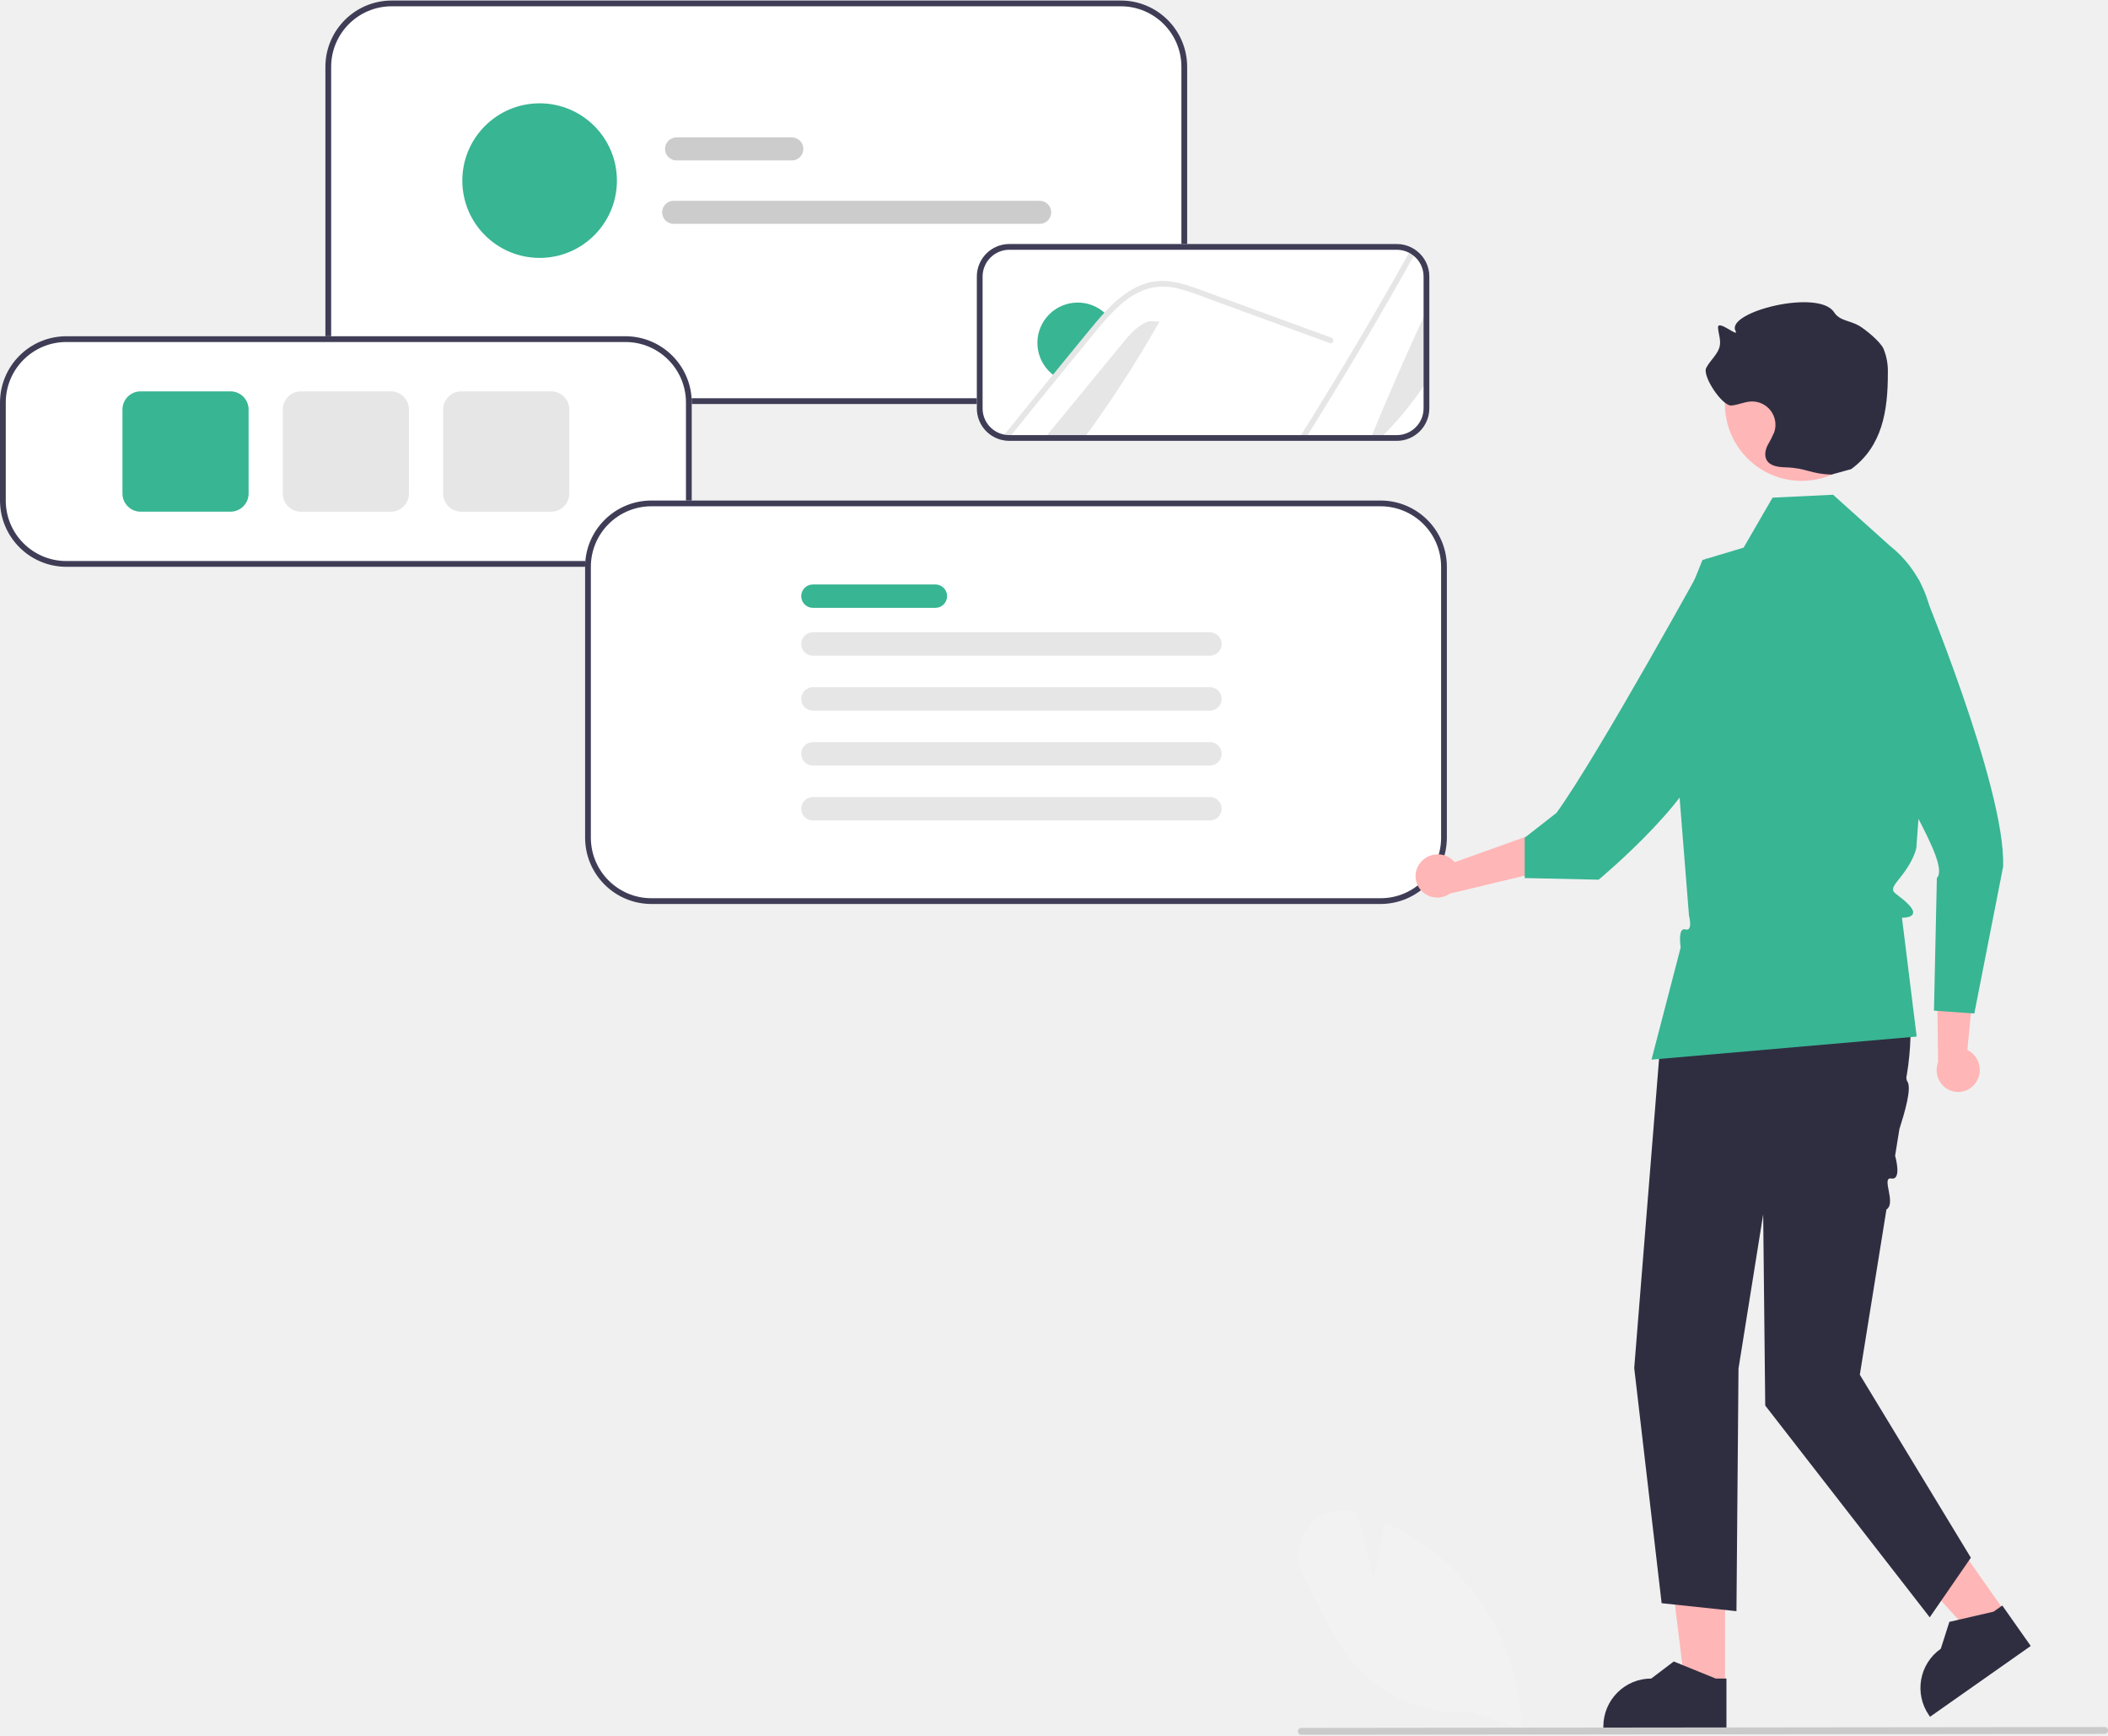
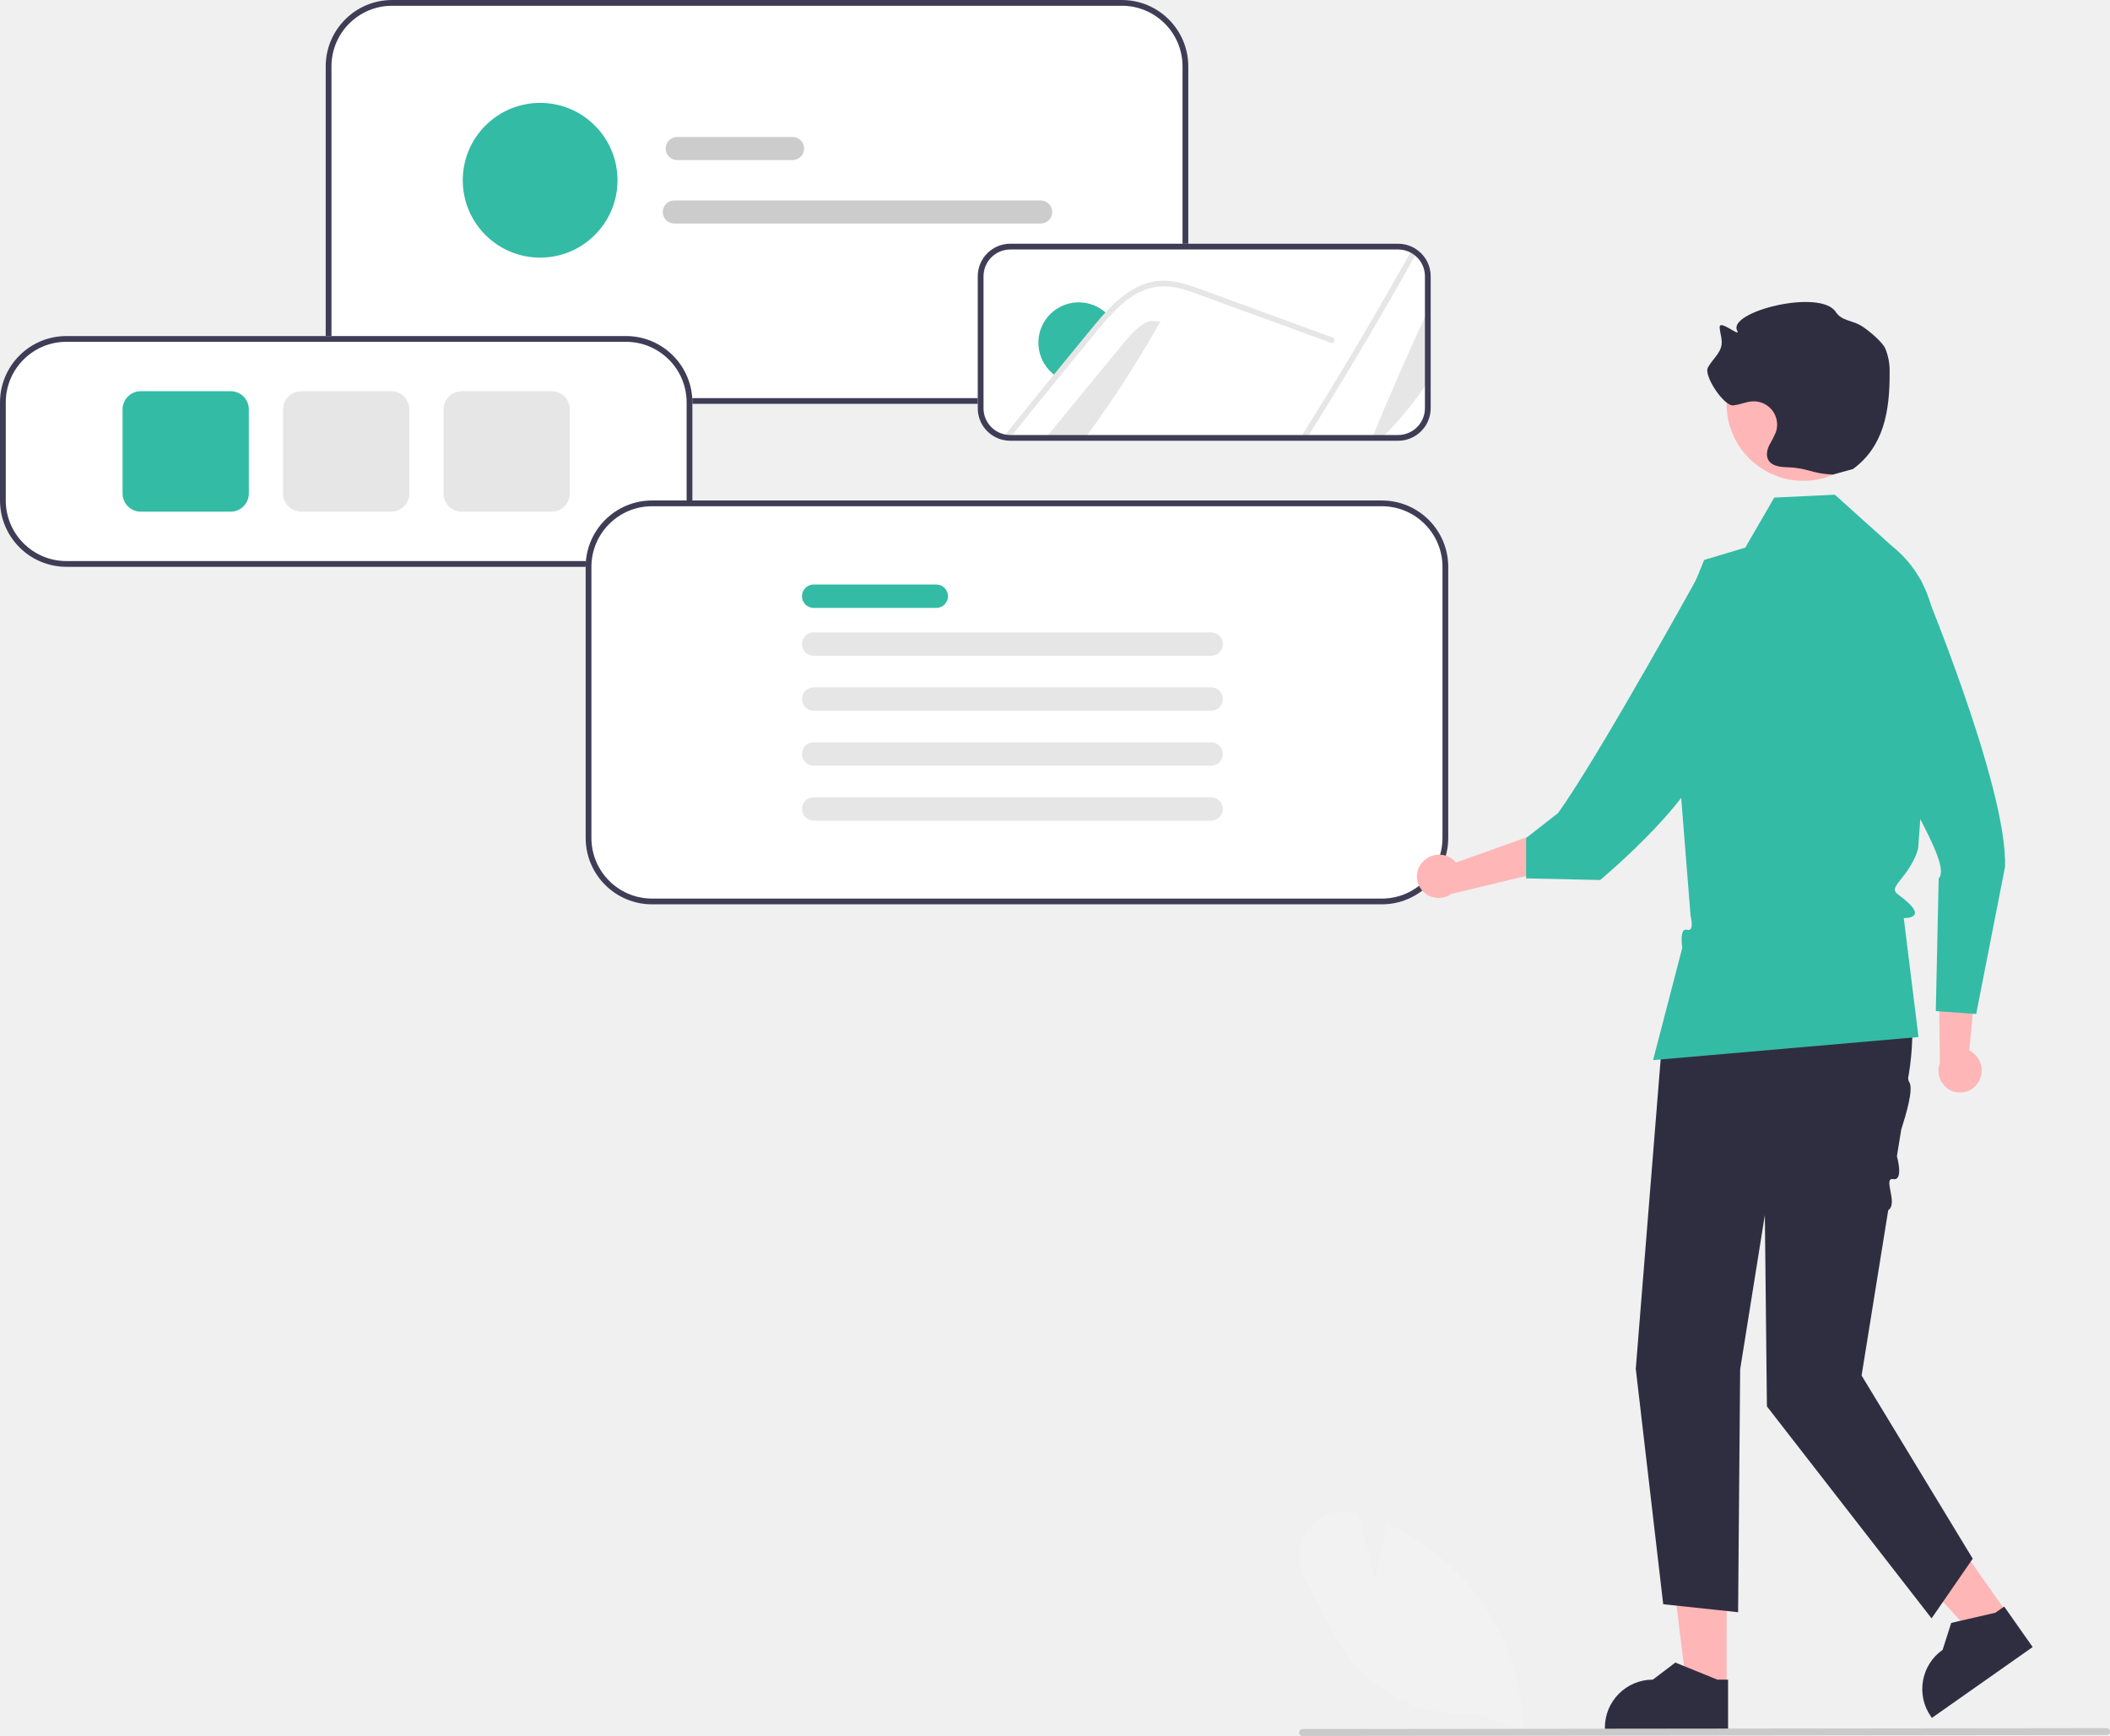
- <svg xmlns="http://www.w3.org/2000/svg" data-name="Layer 1" width="447" height="368" viewBox="0 0 731.38 601.755">
+ <svg xmlns="http://www.w3.org/2000/svg" data-name="Layer 1" width="731.38" height="601.755" viewBox="0 0 731.38 601.755">
  <path d="M623.204,289.123h-253a23.026,23.026,0,0,1-23-23v-94a23.026,23.026,0,0,1,23-23h253a23.026,23.026,0,0,1,23,23v94A23.026,23.026,0,0,1,623.204,289.123Z" transform="translate(-234.3098 -149.1227)" fill="#fff" />
  <path d="M623.204,289.123h-253a23.026,23.026,0,0,1-23-23v-94a23.026,23.026,0,0,1,23-23h253a23.026,23.026,0,0,1,23,23v94A23.026,23.026,0,0,1,623.204,289.123Zm-253-138a21.024,21.024,0,0,0-21,21v94a21.024,21.024,0,0,0,21,21h253a21.024,21.024,0,0,0,21-21v-94a21.024,21.024,0,0,0-21-21Z" transform="translate(-234.3098 -149.1227)" fill="#3f3d56" />
  <path d="M718.937,301.915H584.367a11.115,11.115,0,0,1-2.52-.319,11.248,11.248,0,0,1-8.621-10.971V244.885a11.298,11.298,0,0,1,11.29-11.28H718.937a11.144,11.144,0,0,1,5.203,1.273,10.812,10.812,0,0,1,1.804,1.177,11.165,11.165,0,0,1,4.283,8.829v45.74A11.303,11.303,0,0,1,718.937,301.915Z" transform="translate(-234.3098 -149.1227)" fill="#fff" />
  <path d="M709.917,300.915q9.165-22.275,19.31-44.11v24.68a119.899,119.899,0,0,1-15.92,19.43Z" transform="translate(-234.3098 -149.1227)" fill="#e6e6e6" />
  <path d="M725.317,236.835q-18.135,32.535-37.95,64.08h-2.3q20.145-32.04,38.61-65.15A9.829,9.829,0,0,1,725.317,236.835Z" transform="translate(-234.3098 -149.1227)" fill="#e6e6e6" />
  <path d="M636.597,260.515a407.714,407.714,0,0,1-26.11,40.4h-13.71q13.47-16.41,26.96-32.82c2.58-3.15,5.38-6.45,9.25-7.73Z" transform="translate(-234.3098 -149.1227)" fill="#e6e6e6" />
-   <path d="M618.377,258.275c-1.43,1.49-2.8,3.04-4.09,4.65-2.84,3.42-5.64,6.87-8.45,10.31-1.75,2.14-3.5,4.28-5.23,6.42a12.77,12.77,0,0,1-1.56-1.18,13.993,13.993,0,0,1,17.88-21.52A12.898,12.898,0,0,1,618.377,258.275Z" transform="translate(-234.3098 -149.1227)" fill="#38b593" />
+   <path d="M618.377,258.275c-1.43,1.49-2.8,3.04-4.09,4.65-2.84,3.42-5.64,6.87-8.45,10.31-1.75,2.14-3.5,4.28-5.23,6.42a12.77,12.77,0,0,1-1.56-1.18,13.993,13.993,0,0,1,17.88-21.52A12.898,12.898,0,0,1,618.377,258.275Z" transform="translate(-234.3098 -149.1227)" fill="#33bba5" />
  <path d="M695.707,267.995l-26.28-9.61-13.05-4.77c-4.25-1.55-8.49-3.32-12.88-4.44a20.306,20.306,0,0,0-11.66.15,26.808,26.808,0,0,0-9.09,5.64q-1.74,1.605-3.37,3.31c-1.43,1.49-2.8,3.04-4.09,4.65-2.84,3.42-5.64,6.87-8.45,10.31-1.75,2.14-3.5,4.28-5.23,6.42q-8.67,10.605-17.24,21.26a10.022,10.022,0,0,1-2.28-.29q8.94-11.1,17.96-22.15c.69-.86,1.4-1.73,2.1-2.59q4.395-5.385,8.8-10.76c2.27-2.77,4.52-5.56,6.98-8.17.22-.24.44-.47.67-.71,4.99-5.16,11.22-9.72,18.68-9.84,4.39-.07,8.63,1.32,12.71,2.79,4.39,1.59,8.77,3.21,13.16,4.82l26.46,9.68,6.62,2.42C697.397,266.535,696.897,268.435,695.707,267.995Z" transform="translate(-234.3098 -149.1227)" fill="#e6e6e6" />
  <path d="M718.937,301.915H584.367a11.115,11.115,0,0,1-2.52-.319,11.248,11.248,0,0,1-8.621-10.971V244.885a11.298,11.298,0,0,1,11.29-11.28H718.937a11.144,11.144,0,0,1,5.203,1.273,10.812,10.812,0,0,1,1.804,1.177,11.165,11.165,0,0,1,4.283,8.829v45.74A11.303,11.303,0,0,1,718.937,301.915ZM584.517,235.605a9.296,9.296,0,0,0-9.29,9.28v45.74a9.257,9.257,0,0,0,7.095,9.028,9.133,9.133,0,0,0,2.058.262H718.937a9.301,9.301,0,0,0,9.29-9.29V244.885a9.185,9.185,0,0,0-3.528-7.264,8.86,8.86,0,0,0-1.481-.968,9.169,9.169,0,0,0-4.281-1.048Z" transform="translate(-234.3098 -149.1227)" fill="#3f3d56" />
  <path d="M451.31,345.611h-194a23.026,23.026,0,0,1-23-23v-34a23.026,23.026,0,0,1,23-23h194a23.026,23.026,0,0,1,23,23v34A23.026,23.026,0,0,1,451.31,345.611Z" transform="translate(-234.3098 -149.1227)" fill="#fff" />
  <path d="M451.31,345.611h-194a23.026,23.026,0,0,1-23-23v-34a23.026,23.026,0,0,1,23-23h194a23.026,23.026,0,0,1,23,23v34A23.026,23.026,0,0,1,451.31,345.611Zm-194-78a21.024,21.024,0,0,0-21,21v34a21.024,21.024,0,0,0,21,21h194a21.024,21.024,0,0,0,21-21v-34a21.024,21.024,0,0,0-21-21Z" transform="translate(-234.3098 -149.1227)" fill="#3f3d56" />
-   <path d="M314.273,326.487h-31.188a6.295,6.295,0,0,1-6.288-6.288V291.023a6.295,6.295,0,0,1,6.288-6.288h31.188a6.295,6.295,0,0,1,6.288,6.288v29.176A6.295,6.295,0,0,1,314.273,326.487Z" transform="translate(-234.3098 -149.1227)" fill="#38b593" />
+   <path d="M314.273,326.487h-31.188a6.295,6.295,0,0,1-6.288-6.288V291.023a6.295,6.295,0,0,1,6.288-6.288h31.188a6.295,6.295,0,0,1,6.288,6.288v29.176A6.295,6.295,0,0,1,314.273,326.487Z" transform="translate(-234.3098 -149.1227)" fill="#33bba5" />
  <path d="M369.904,326.487H338.716a6.295,6.295,0,0,1-6.288-6.288V291.023a6.295,6.295,0,0,1,6.288-6.288H369.904a6.295,6.295,0,0,1,6.288,6.288v29.176A6.295,6.295,0,0,1,369.904,326.487Z" transform="translate(-234.3098 -149.1227)" fill="#e6e6e6" />
  <path d="M425.535,326.487H394.347a6.295,6.295,0,0,1-6.288-6.288V291.023a6.295,6.295,0,0,1,6.288-6.288h31.188a6.295,6.295,0,0,1,6.288,6.288v29.176A6.295,6.295,0,0,1,425.535,326.487Z" transform="translate(-234.3098 -149.1227)" fill="#e6e6e6" />
  <path d="M509.038,204.611h-40a4,4,0,0,1,0-8h40a4,4,0,0,1,0,8Z" transform="translate(-234.3098 -149.1227)" fill="#ccc" />
  <path d="M595.038,226.611h-127a4,4,0,0,1,0-8h127a4,4,0,0,1,0,8Z" transform="translate(-234.3098 -149.1227)" fill="#ccc" />
-   <circle cx="187.224" cy="62.488" r="26.819" fill="#38b593" />
+   <circle cx="187.224" cy="62.488" r="26.819" fill="#33bba5" />
  <path d="M713.31,462.611h-253a23.026,23.026,0,0,1-23-23v-94a23.026,23.026,0,0,1,23-23h253a23.026,23.026,0,0,1,23,23v94A23.026,23.026,0,0,1,713.31,462.611Z" transform="translate(-234.3098 -149.1227)" fill="#fff" />
  <path d="M713.31,462.611h-253a23.026,23.026,0,0,1-23-23v-94a23.026,23.026,0,0,1,23-23h253a23.026,23.026,0,0,1,23,23v94A23.026,23.026,0,0,1,713.31,462.611Zm-253-138a21.024,21.024,0,0,0-21,21v94a21.024,21.024,0,0,0,21,21h253a21.024,21.024,0,0,0,21-21v-94a21.024,21.024,0,0,0-21-21Z" transform="translate(-234.3098 -149.1227)" fill="#3f3d56" />
-   <path d="M558.848,359.854H516.352a4.058,4.058,0,1,1,0-8.117h42.497a4.058,4.058,0,0,1,0,8.117Z" transform="translate(-234.3098 -149.1227)" fill="#38b593" />
+   <path d="M558.848,359.854H516.352a4.058,4.058,0,1,1,0-8.117h42.497a4.058,4.058,0,0,1,0,8.117Z" transform="translate(-234.3098 -149.1227)" fill="#33bba5" />
  <path d="M654.112,376.453H516.352a4.058,4.058,0,1,1,0-8.117H654.112a4.058,4.058,0,0,1,0,8.117Z" transform="translate(-234.3098 -149.1227)" fill="#e6e6e6" />
  <path d="M654.112,395.505H516.352a4.058,4.058,0,1,1,0-8.117H654.112a4.058,4.058,0,0,1,0,8.117Z" transform="translate(-234.3098 -149.1227)" fill="#e6e6e6" />
  <path d="M654.112,414.558H516.352a4.058,4.058,0,1,1,0-8.117H654.112a4.058,4.058,0,0,1,0,8.117Z" transform="translate(-234.3098 -149.1227)" fill="#e6e6e6" />
  <path d="M654.112,433.611H516.352a4.058,4.058,0,1,1,0-8.117H654.112a4.058,4.058,0,0,1,0,8.117Z" transform="translate(-234.3098 -149.1227)" fill="#e6e6e6" />
  <polygon points="598.507 584.918 584.621 584.917 578.014 531.353 598.51 531.354 598.507 584.918" fill="#ffb6b6" />
  <path d="M833.306,748.527l-42.703-.002V747.985A16.622,16.622,0,0,1,807.224,731.364h.001l7.8-5.918,14.554,5.919,3.728 0Z" transform="translate(-234.3098 -149.1227)" fill="#2f2e41" />
  <polygon points="695.84 559.374 684.481 567.36 648.267 527.345 665.033 515.556 695.84 559.374" fill="#ffb6b6" />
  <path d="M938.883,720.065l-34.933,24.562-.311-.442a16.622,16.622,0,0,1,4.036-23.157l.001-.001,2.977-9.328,15.309-3.53,3.049-2.144Z" transform="translate(-234.3098 -149.1227)" fill="#2f2e41" />
  <path d="M888.145,467.564l1.154,2.465c7.584,16.203,9.524,34.316,6.576,51.962a2.944,2.944,0,0,0,.118,2.094c1.828,2.144-1.04,11.459-2.684,16.66l-1.482,9.197s2.457,8.542-1.275,7.914,1.825,8.484-1.734,10.766l-9.234,57.322,38.525,63.495L903.84,710.128,846.766,636.645l-.713-66.348-8.561,53.507-.713,84.184-25.958-2.759-9.51-81.618,9.072-112.874,14.268-48.94Z" transform="translate(-234.3098 -149.1227)" fill="#2f2e41" />
  <path d="M727.383,447.968a7.744,7.744,0,0,1,10.776-.74,7.43,7.43,0,0,1,.854.882l25.439-9.099,9.159,11.284-36.196,8.696a7.723,7.723,0,0,1-9.418-.447,7.391,7.391,0,0,1-.749-10.425Q727.315,448.043,727.383,447.968Z" transform="translate(-234.3098 -149.1227)" fill="#ffb6b6" />
-   <path d="M870.31,320.611l-21,1L839.268,338.959l-14.268,4.281L812.871,373.204l7.439,93.407s1.491,5.65-1.254,4.825-1.626,6.256-1.626,6.256l-10.119,38.92,92-8-5.108-41.235s7.102.229,2.108-4.765-7.423-3.403-2.625-9.307,5.511-10.185,5.511-10.185l2.14-29.25,3.528-41.165a39.555,39.555,0,0,0-14.943-34.458l0,0Z" transform="translate(-234.3098 -149.1227)" fill="#38b593" />
+   <path d="M870.31,320.611l-21,1L839.268,338.959l-14.268,4.281L812.871,373.204l7.439,93.407s1.491,5.65-1.254,4.825-1.626,6.256-1.626,6.256l-10.119,38.92,92-8-5.108-41.235s7.102.229,2.108-4.765-7.423-3.403-2.625-9.307,5.511-10.185,5.511-10.185l2.14-29.25,3.528-41.165a39.555,39.555,0,0,0-14.943-34.458l0,0Z" transform="translate(-234.3098 -149.1227)" fill="#33bba5" />
  <path d="M919.873,524.513a7.744,7.744,0,0,0-1.918-10.63,7.43,7.43,0,0,0-1.065-.612l2.6-26.892-13.181-6.121.421,37.224a7.723,7.723,0,0,0,2.737,9.022,7.391,7.391,0,0,0,10.292-1.823Q919.817,524.598,919.873,524.513Z" transform="translate(-234.3098 -149.1227)" fill="#ffb6b6" />
-   <path d="M899.983,349.91s30.241,72.038,29.327,99.701l-10,51-14-1,1-46c5.108-5.223-16.271-34.719-23.318-55.478Z" transform="translate(-234.3098 -149.1227)" fill="#38b593" />
-   <path d="M826.426,342.526s-37.542,68.359-52.08,88.465l-11.036,8.62v14l25.661.566s38.168-31.747,36.741-47.443S826.426,342.526,826.426,342.526Z" transform="translate(-234.3098 -149.1227)" fill="#38b593" />
+   <path d="M899.983,349.91s30.241,72.038,29.327,99.701l-10,51-14-1,1-46c5.108-5.223-16.271-34.719-23.318-55.478Z" transform="translate(-234.3098 -149.1227)" fill="#33bba5" />
+   <path d="M826.426,342.526s-37.542,68.359-52.08,88.465l-11.036,8.62v14l25.661.566s38.168-31.747,36.741-47.443S826.426,342.526,826.426,342.526Z" transform="translate(-234.3098 -149.1227)" fill="#33bba5" />
  <circle cx="625.11" cy="140.039" r="26.632" fill="#ffb6b6" />
  <path d="M869.71,313.611c-7.642-.251-8.337-2.269-15.979-2.52-2.433-.08-5.305-.413-6.481-2.545-.838-1.518-.452-3.43.285-4.999a45.658,45.658,0,0,0,2.354-4.631,8.089,8.089,0,0,0-8.015-10.664c-2.326.101-4.51,1.194-6.829,1.394-3.181.274-10.214-10.228-8.75-13.064,1.425-2.761,4.294-4.845,4.745-7.919.295-2.011-.535-4.009-.649-6.038-.168-3.009,7.459,3.776,6.062,1.105-3.427-6.551,28.863-14.671,34.179-6.466,1.987,3.067,5.528,2.857,8.683,4.699,2.068,1.207,7.291,5.371,8.479,7.967a20.208,20.208,0,0,1,1.512,8.361c.048,13.314-1.981,25.561-12.72,33.431" transform="translate(-234.3098 -149.1227)" fill="#2f2e41" />
  <path d="M745.252,742.98a48.675,48.675,0,0,1-39.259-14.645c-6.591-6.949-11.113-15.892-15.487-24.542-1.273-2.517-2.589-5.12-3.928-7.614a15.534,15.534,0,0,1,1.612-17.332,15.272,15.272,0,0,1,16.303-5.209l.638.184,5.744,22.414c.857-3.343,2.696-10.876,3.858-18.256l.098-.618.572.255a78.132,78.132,0,0,1,16.786,10.115,80.529,80.529,0,0,1,30.112,60.643l.015.697Z" transform="translate(-234.3098 -149.1227)" fill="#f2f2f2" />
  <path d="M964.5,750.57l-278.75.307a1.191,1.191,0,0,1,0-2.381l278.75-.307a1.191,1.191,0,1,1,0,2.381Z" transform="translate(-234.3098 -149.1227)" fill="#cacaca" />
</svg>
